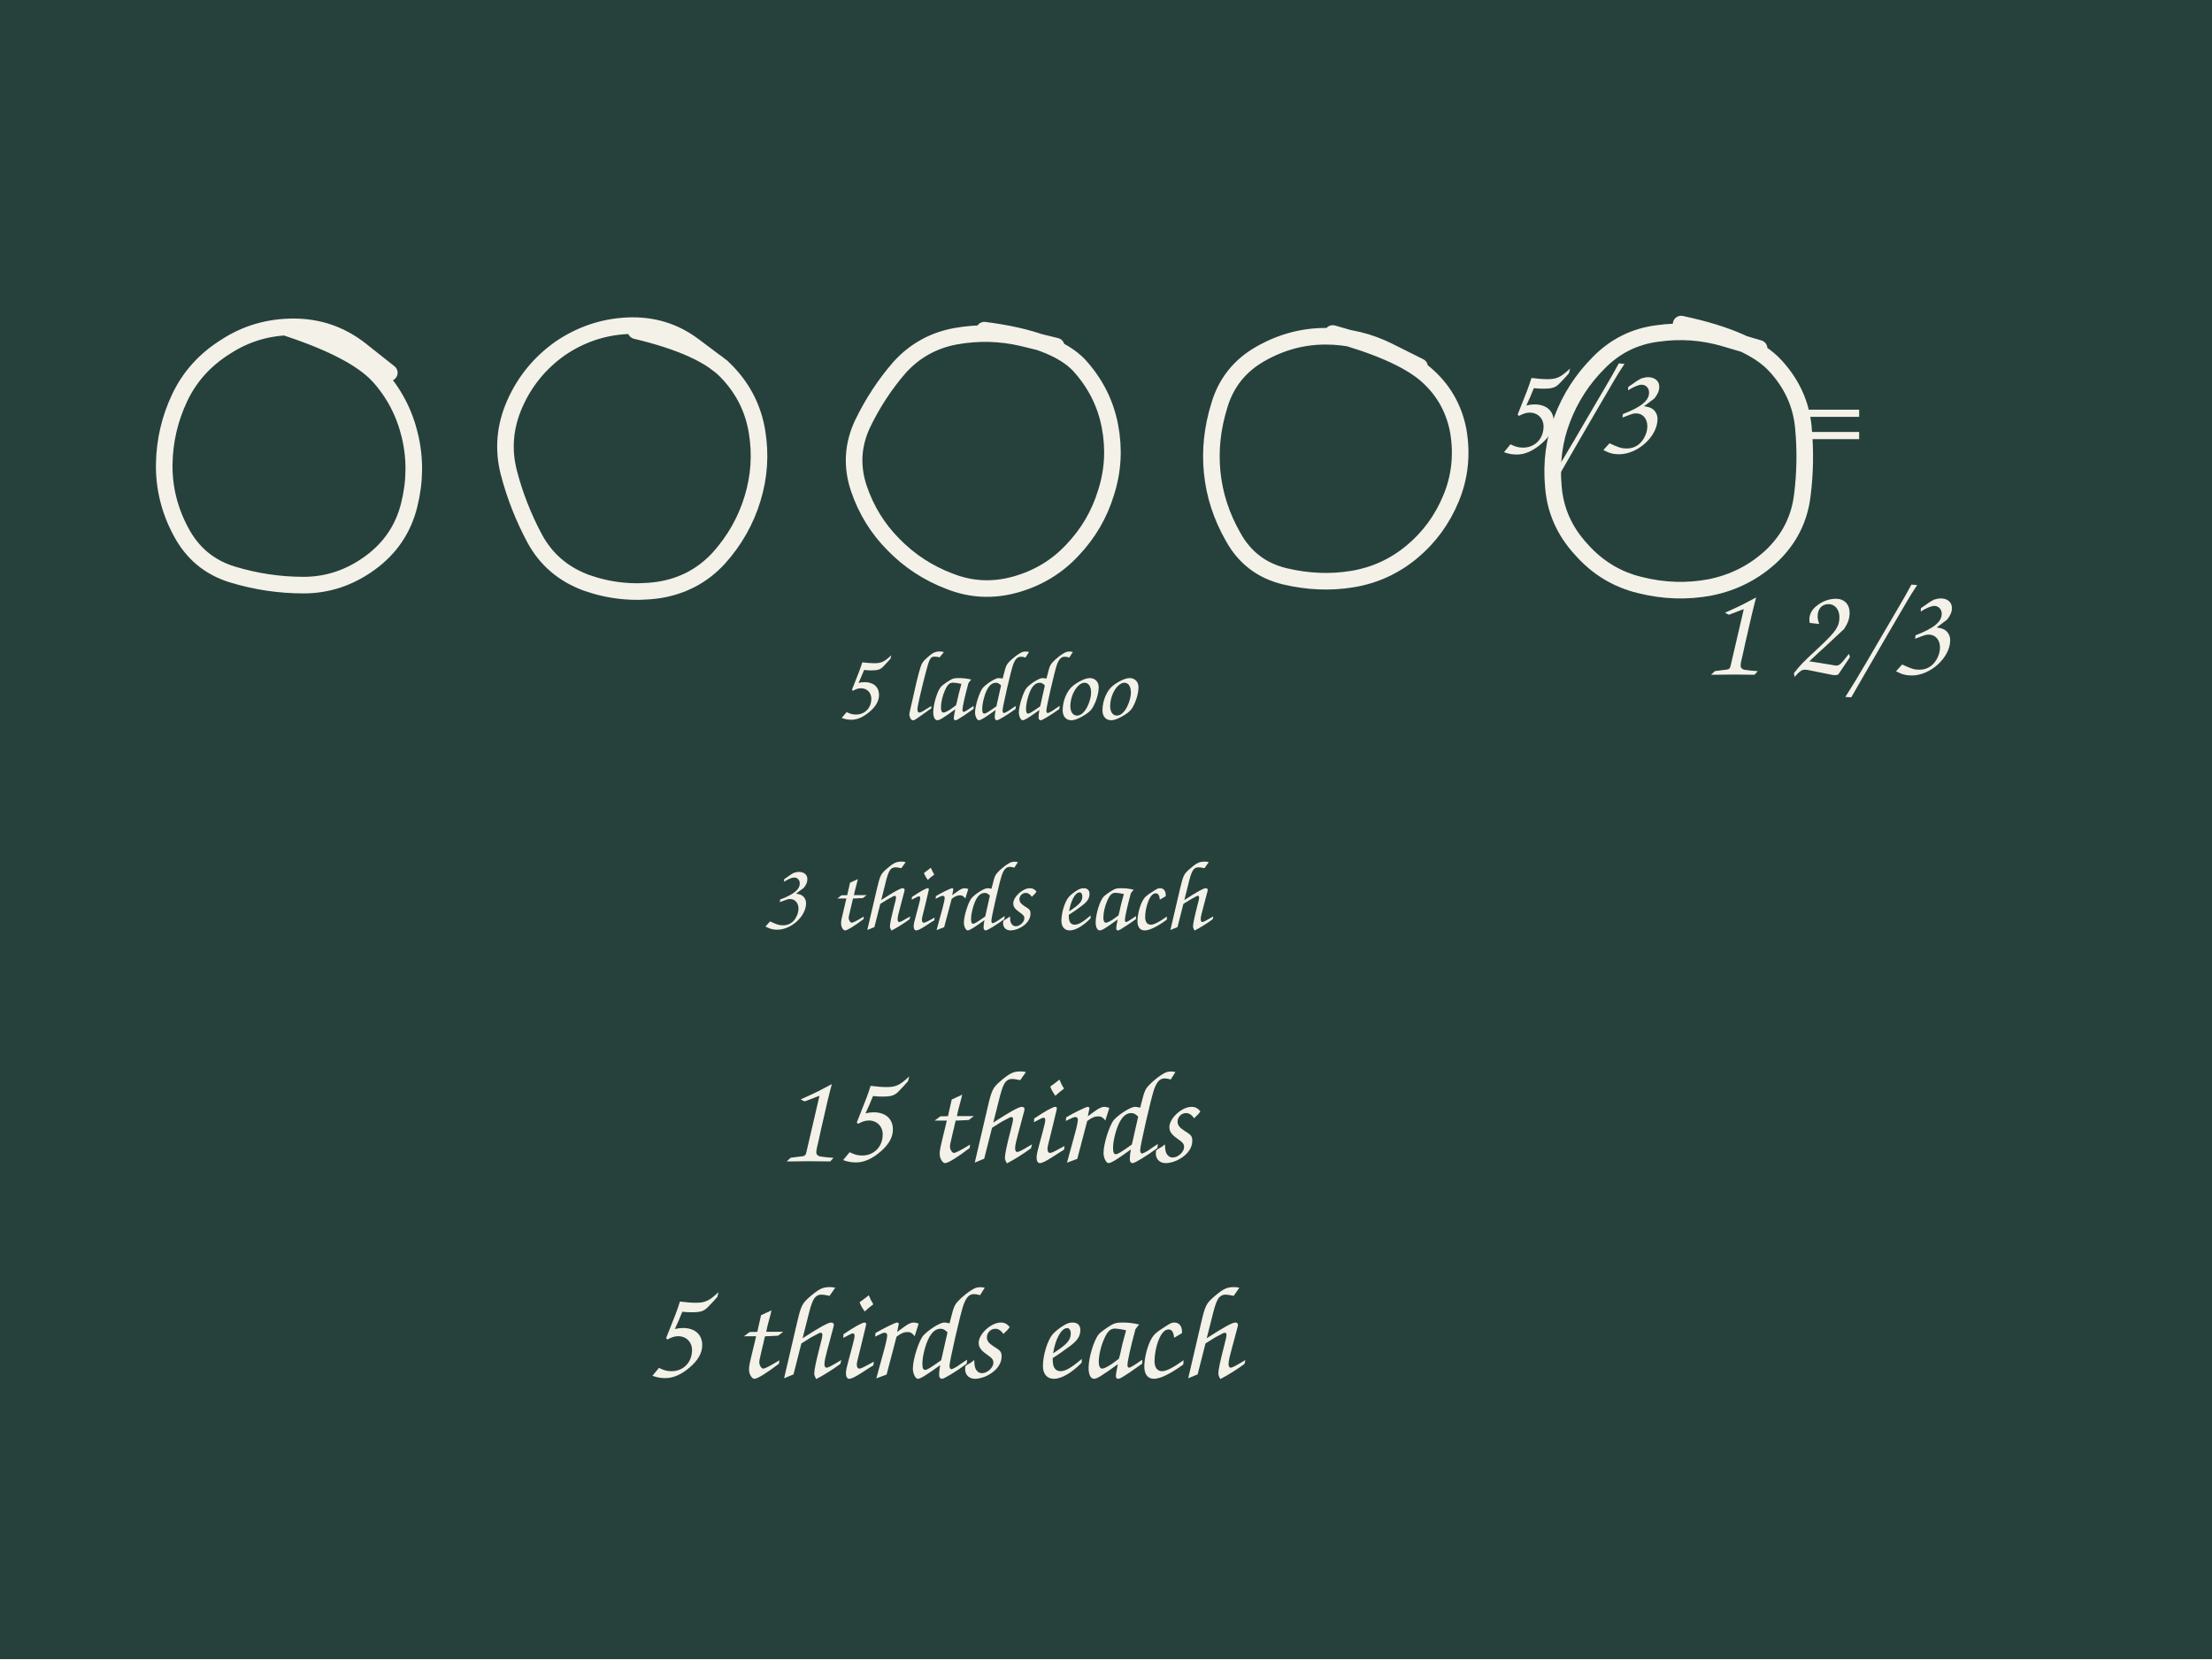
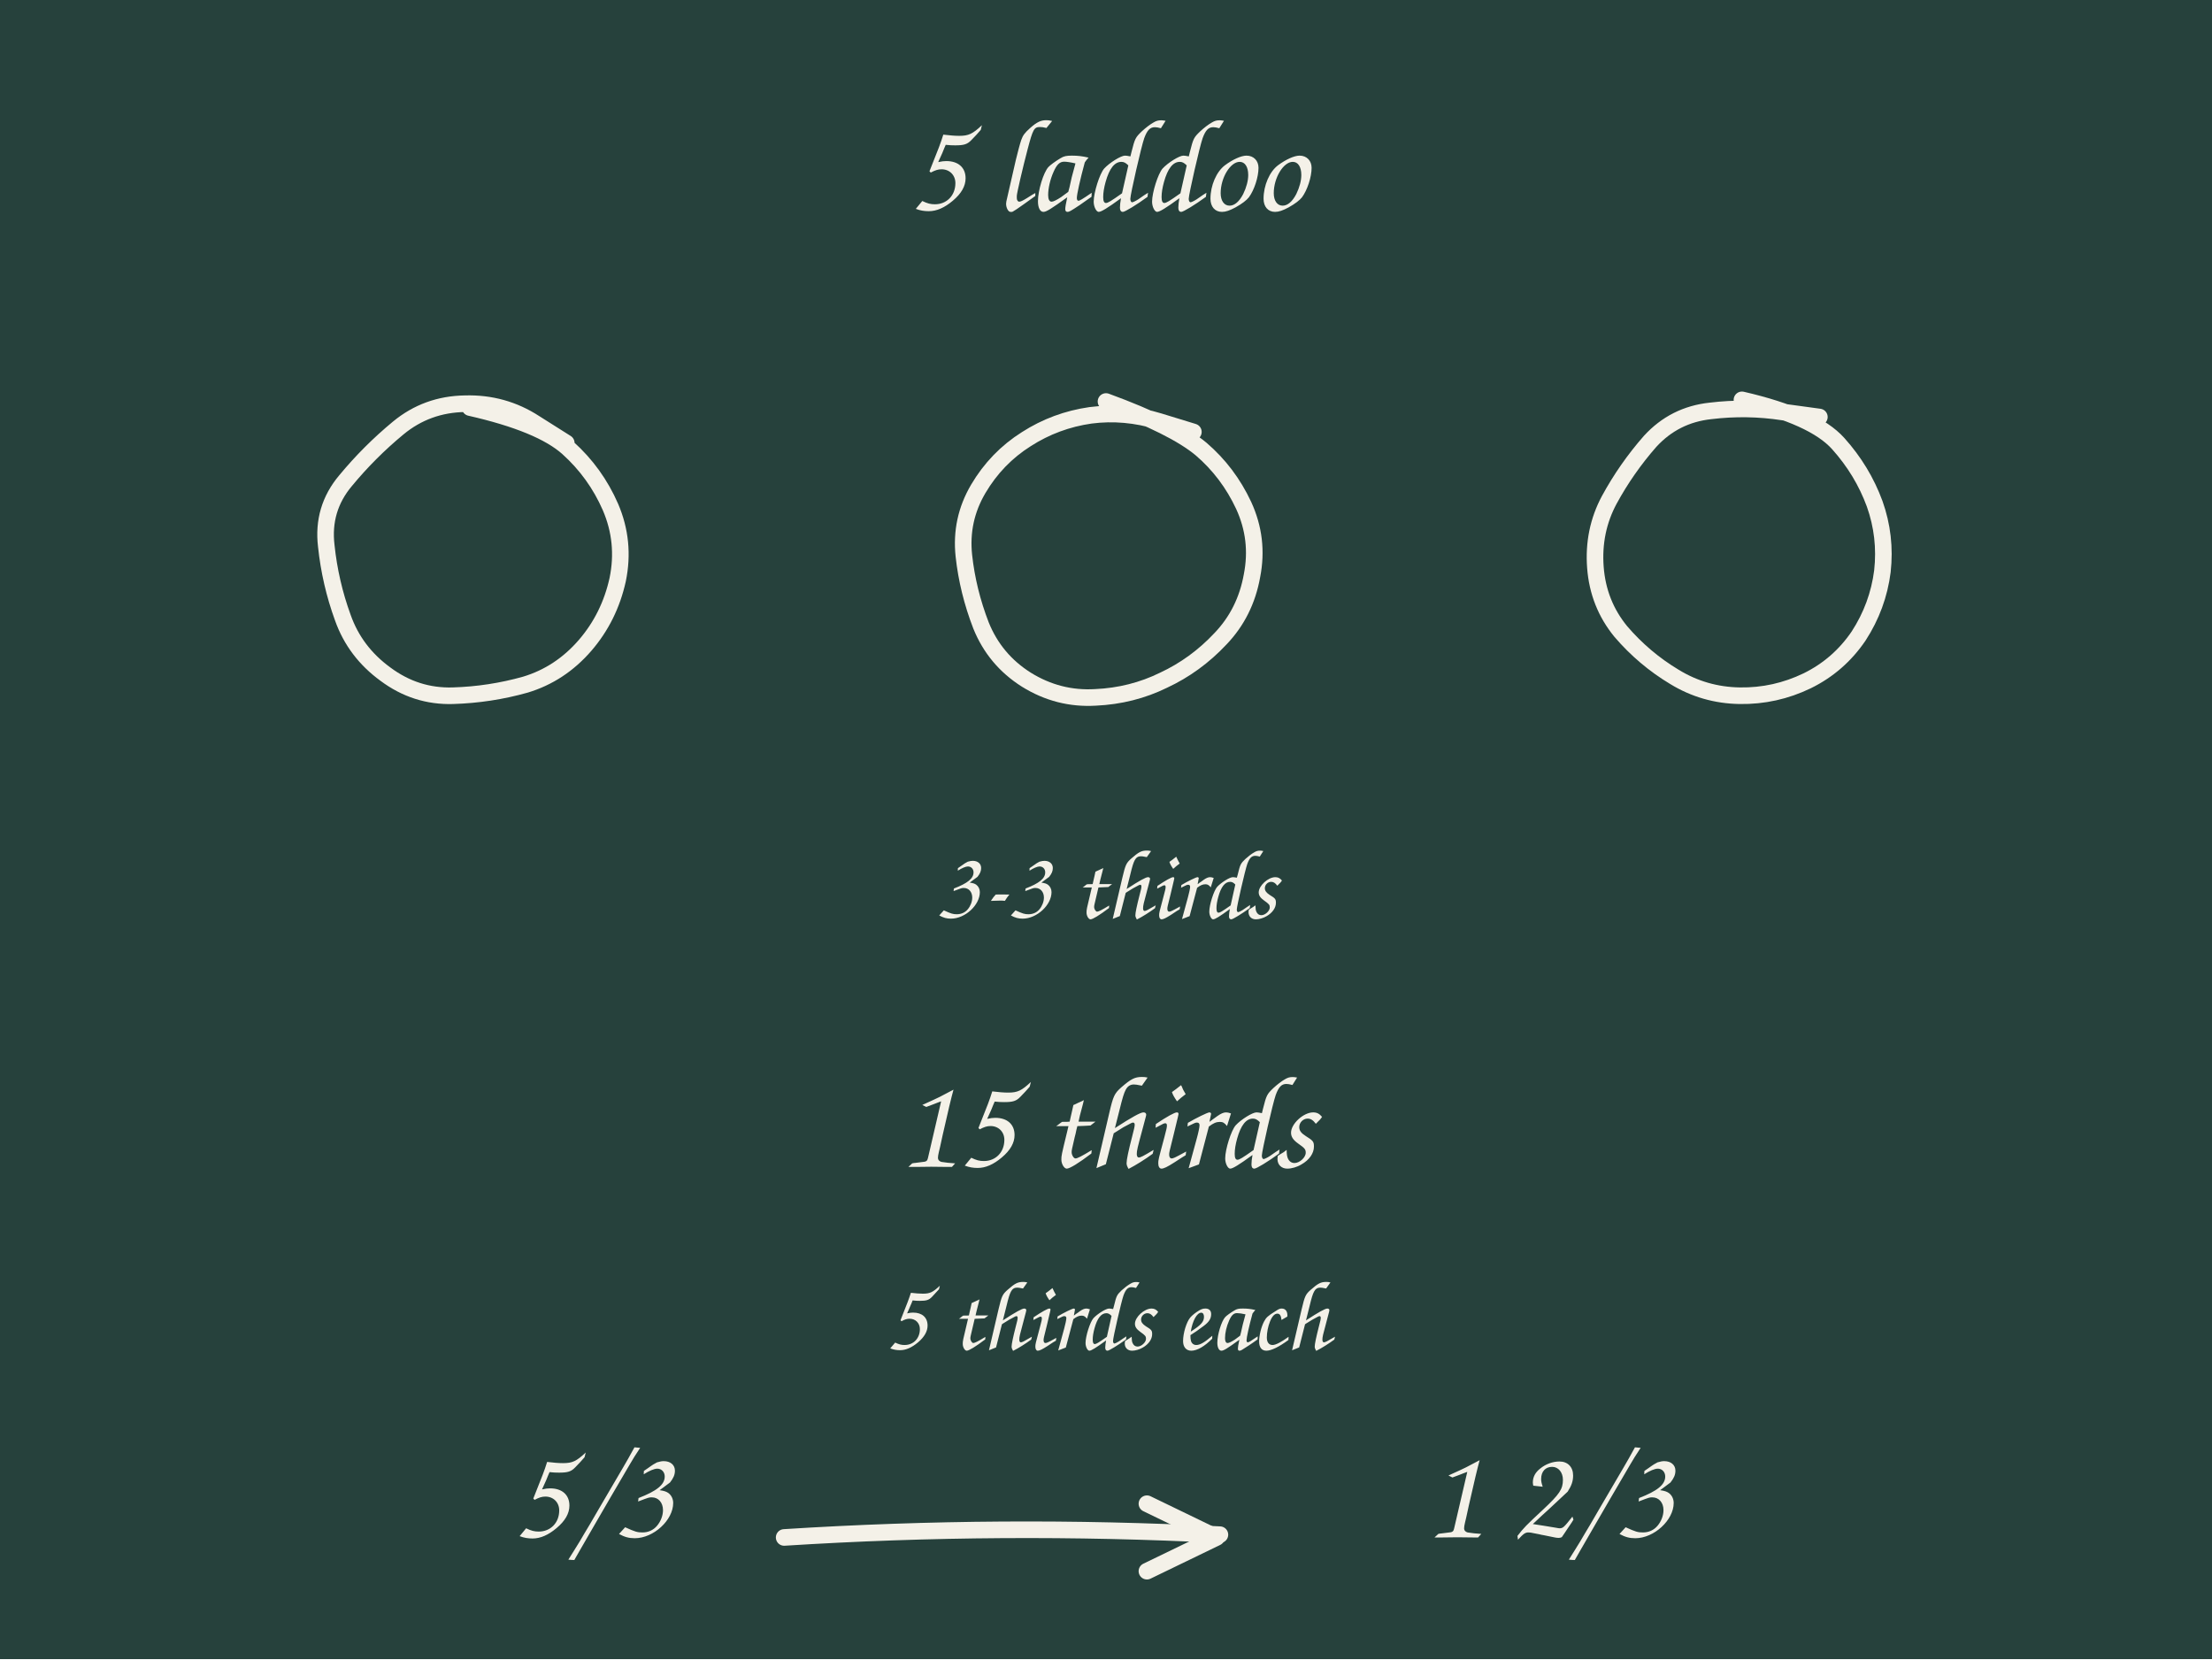
<svg xmlns="http://www.w3.org/2000/svg" viewBox="0 0 400 300" width="600" height="450">
  <rect width="100%" height="100%" fill="#26413c" />
-   <path d="M52,59.3 Q64.1,63.3 68.4,67.9 Q72.6,72.5 74.1,78.7 Q75.6,84.9 74,91.3 Q72.4,97.8 66.9,101.8 Q61.4,105.8 54.9,105.8 Q48.4,105.8 42.1,103.9 Q35.8,102 32.7,96.1 Q29.6,90.3 29.7,83.9 Q29.8,77.6 32.5,71.9 Q35.2,66.2 40.8,62.7 Q46.3,59.1 53.1,59.1 Q59.8,59.1 65.1,63.2 L70.4,67.4" fill="none" stroke="#f4f1e8" stroke-width="3" stroke-linecap="round" stroke-linejoin="round" />
-   <path d="M115,59.8 Q127.2,62.7 131.5,67.3 Q135.9,71.9 136.9,78.1 Q137.9,84.2 136.1,90.1 Q134.3,96.1 130,100.9 Q125.6,105.7 119,106.7 Q112.4,107.6 106.1,105.4 Q99.8,103.1 96.7,97.4 Q93.6,91.6 92,85.4 Q90.4,79.1 93.1,73 Q95.8,66.9 101.3,63 Q106.9,59.2 113.5,58.9 Q120.2,58.6 125.4,62.5 L130.6,66.4" fill="none" stroke="#f4f1e8" stroke-width="3" stroke-linecap="round" stroke-linejoin="round" />
-   <path d="M178,59.7 Q190.6,61.3 195.1,66 Q199.5,70.8 200.7,77 Q201.9,83.2 200,89.1 Q198.2,95 193.9,99.5 Q189.7,104 183.6,105.7 Q177.5,107.4 171.7,105.1 Q165.9,102.9 161.6,98.5 Q157.3,94.2 155.3,88.3 Q153.3,82.3 156,76.6 Q158.7,71 162.7,66.4 Q166.8,61.9 172.8,60.8 Q178.9,59.7 184.9,61.1 L191,62.6" fill="none" stroke="#f4f1e8" stroke-width="3" stroke-linecap="round" stroke-linejoin="round" />
-   <path d="M241,60.3 Q252.7,63.5 257.6,67.5 Q262.5,71.6 263.7,77.9 Q264.8,84.3 262.4,90.1 Q260,95.9 255.3,99.8 Q250.6,103.7 244.6,104.7 Q238.6,105.7 232.3,104.2 Q226.1,102.7 223,97.1 Q219.8,91.5 219.2,85.4 Q218.6,79.4 220.5,73.3 Q222.3,67.2 227.9,64 Q233.5,60.8 239.7,60.8 Q245.8,60.8 251.3,63.6 L256.7,66.3" fill="none" stroke="#f4f1e8" stroke-width="3" stroke-linecap="round" stroke-linejoin="round" />
-   <path d="M304,58.6 Q316.7,61.3 321.1,66.2 Q325.5,71 326.1,77.2 Q326.7,83.5 325.9,89.7 Q325.1,96 320.4,100.5 Q315.7,104.9 309.3,106.2 Q303,107.4 296.6,105.8 Q290.3,104.3 285.9,99.3 Q281.4,94.4 280.9,88 Q280.3,81.5 282.5,75.8 Q284.7,70 289.1,65.6 Q293.5,61.1 299.7,60.3 Q306,59.4 312,61.2 L318.1,63" fill="none" stroke="#f4f1e8" stroke-width="3" stroke-linecap="round" stroke-linejoin="round" />
-   <text x="178" y="130" font-size="18" text-anchor="middle" fill="#f4f1e8" font-family="Comic Sans MS, cursive">5 laddoo</text>
-   <text x="178" y="168" font-size="18" text-anchor="middle" fill="#f4f1e8" font-family="Comic Sans MS, cursive">3 thirds each</text>
-   <text x="178" y="210" font-size="24" text-anchor="middle" fill="#f4f1e8" font-family="Comic Sans MS, cursive">15 thirds</text>
-   <text x="170" y="249" font-size="24" text-anchor="middle" fill="#f4f1e8" font-family="Comic Sans MS, cursive">5 thirds each</text>
-   <text x="285" y="82" font-size="24" text-anchor="middle" fill="#f4f1e8" font-family="Comic Sans MS, cursive">5/3</text>
-   <text x="330" y="82" font-size="24" text-anchor="middle" fill="#f4f1e8" font-family="Comic Sans MS, cursive">=</text>
-   <text x="330" y="122" font-size="24" text-anchor="middle" fill="#f4f1e8" font-family="Comic Sans MS, cursive">1 2/3</text>
+   <text x="200" y="38" font-size="24" text-anchor="middle" fill="#f4f1e8" font-family="Comic Sans MS, cursive">5 laddoo</text>
+   <path d="M85,73.7 Q97.8,76.6 102.7,81 Q107.7,85.5 110.4,91.7 Q113.1,98 111.7,104.8 Q110.2,111.6 105.8,116.7 Q101.3,121.9 95,123.8 Q88.6,125.6 81.9,125.8 Q75.2,126 69.7,121.9 Q64.2,117.9 62,111.7 Q59.7,105.4 59,98.7 Q58.2,92 62.5,86.9 Q66.8,81.7 72,77.4 Q77.2,73.1 84.1,73 Q91,72.8 96.7,76.5 L102.4,80.1" fill="none" stroke="#f4f1e8" stroke-width="3" stroke-linecap="round" stroke-linejoin="round" />
+   <path d="M200,72.6 Q212.3,77.1 217.2,81.2 Q222.1,85.4 224.9,91.4 Q227.7,97.5 226.4,104.1 Q225.2,110.8 220.7,115.5 Q216.2,120.3 210.4,123 Q204.7,125.8 198.1,126.1 Q191.4,126.5 185.6,122.9 Q179.9,119.3 177.4,113.1 Q175,106.9 174.3,100.5 Q173.6,94 176.9,88.4 Q180.2,82.8 185.6,79.4 Q190.9,76 197.2,75.1 Q203.4,74.3 209.6,76.2 L215.8,78.1" fill="none" stroke="#f4f1e8" stroke-width="3" stroke-linecap="round" stroke-linejoin="round" />
+   <path d="M315,72.3 Q328,75.3 332.4,80.2 Q336.8,85.1 339,91.1 Q341.1,97 340.4,103.3 Q339.6,109.6 336.1,115 Q332.5,120.3 326.8,123.1 Q321,125.9 314.6,125.8 Q308.2,125.7 302.8,122.4 Q297.3,119.1 293.1,114.2 Q289,109.2 288.5,102.6 Q288,96 291,90.4 Q294.1,84.7 298.4,79.8 Q302.8,75 309.3,74.3 Q315.9,73.5 322.4,74.5 L329,75.4" fill="none" stroke="#f4f1e8" stroke-width="3" stroke-linecap="round" stroke-linejoin="round" />
+   <text x="200" y="166" font-size="18" text-anchor="middle" fill="#f4f1e8" font-family="Comic Sans MS, cursive">3-3 thirds</text>
+   <text x="200" y="211" font-size="24" text-anchor="middle" fill="#f4f1e8" font-family="Comic Sans MS, cursive">15 thirds</text>
+   <text x="200" y="244" font-size="18" text-anchor="middle" fill="#f4f1e8" font-family="Comic Sans MS, cursive">5 thirds each</text>
+   <text x="107" y="278" font-size="24" text-anchor="middle" fill="#f4f1e8" font-family="Comic Sans MS, cursive">5/3</text>
+   <path d="M141.8,278 Q181.2,275.5 220.6,277.5" fill="none" stroke="#f4f1e8" stroke-width="3" stroke-linecap="round" stroke-linejoin="round" />
+   <path d="M207.4,284.1 L220,278 L207.4,271.9" fill="none" stroke="#f4f1e8" stroke-width="3" stroke-linecap="round" stroke-linejoin="round" />
+   <text x="280" y="278" font-size="24" text-anchor="middle" fill="#f4f1e8" font-family="Comic Sans MS, cursive">1 2/3</text>
</svg>
